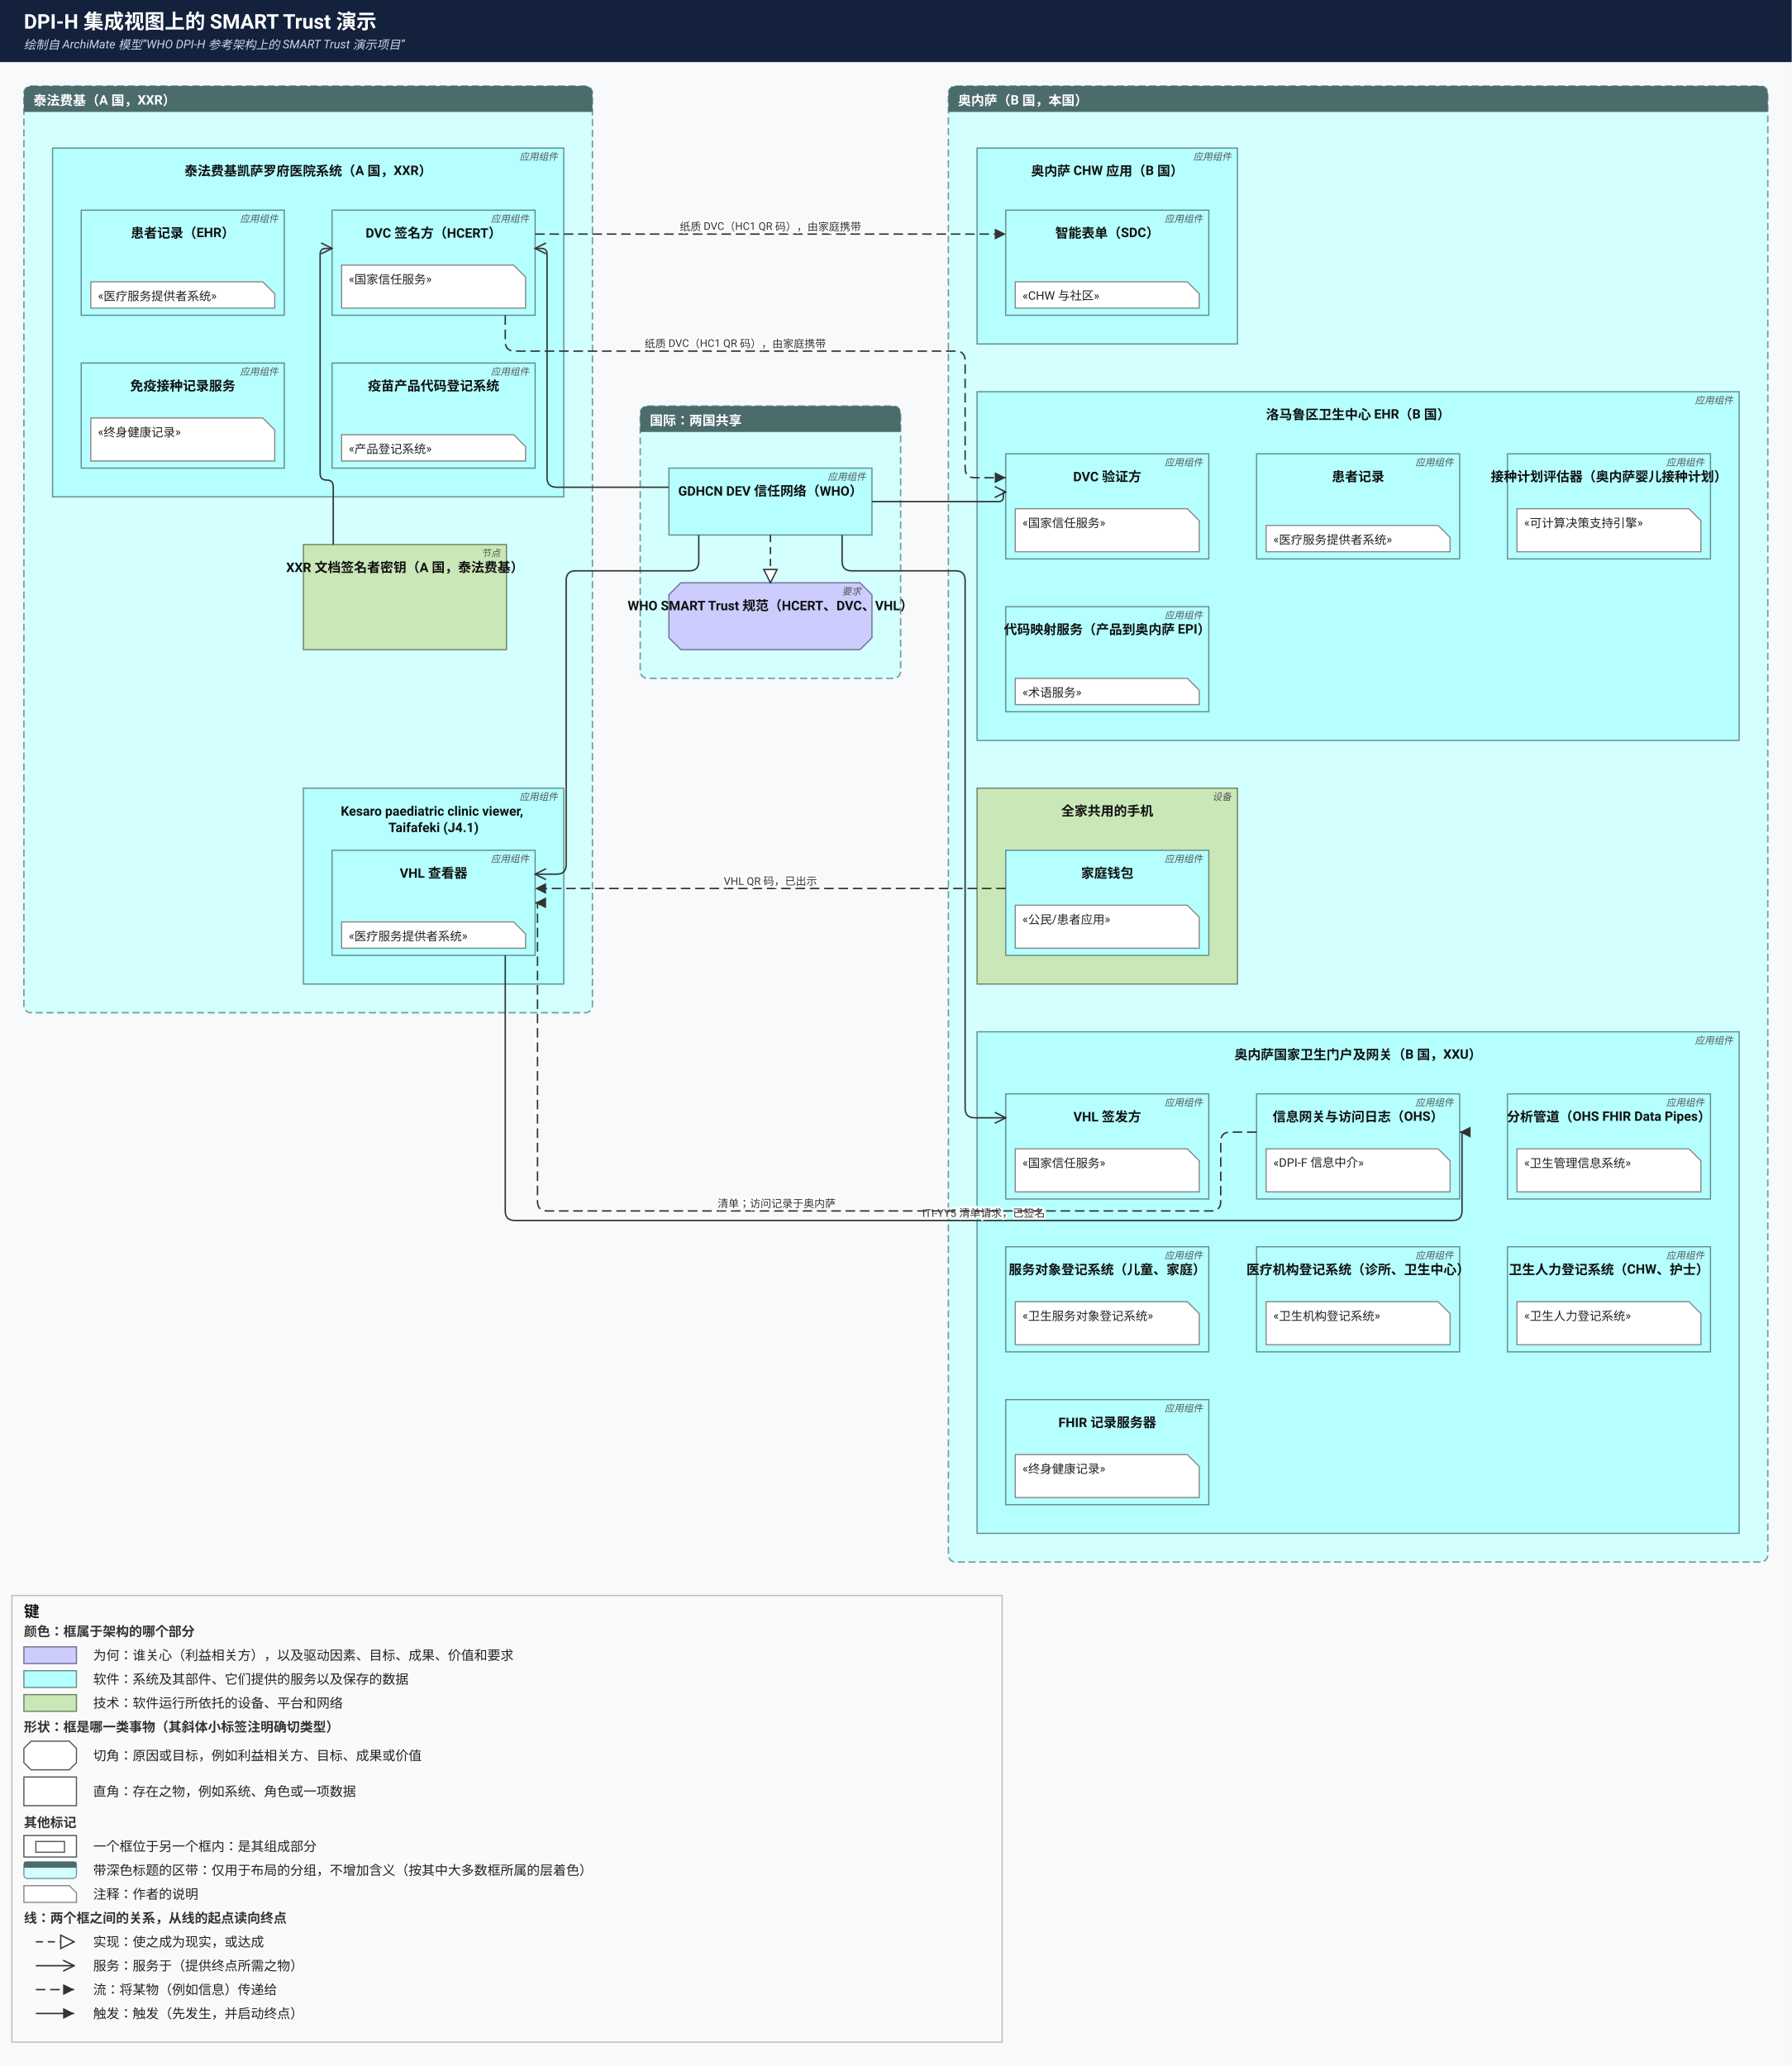
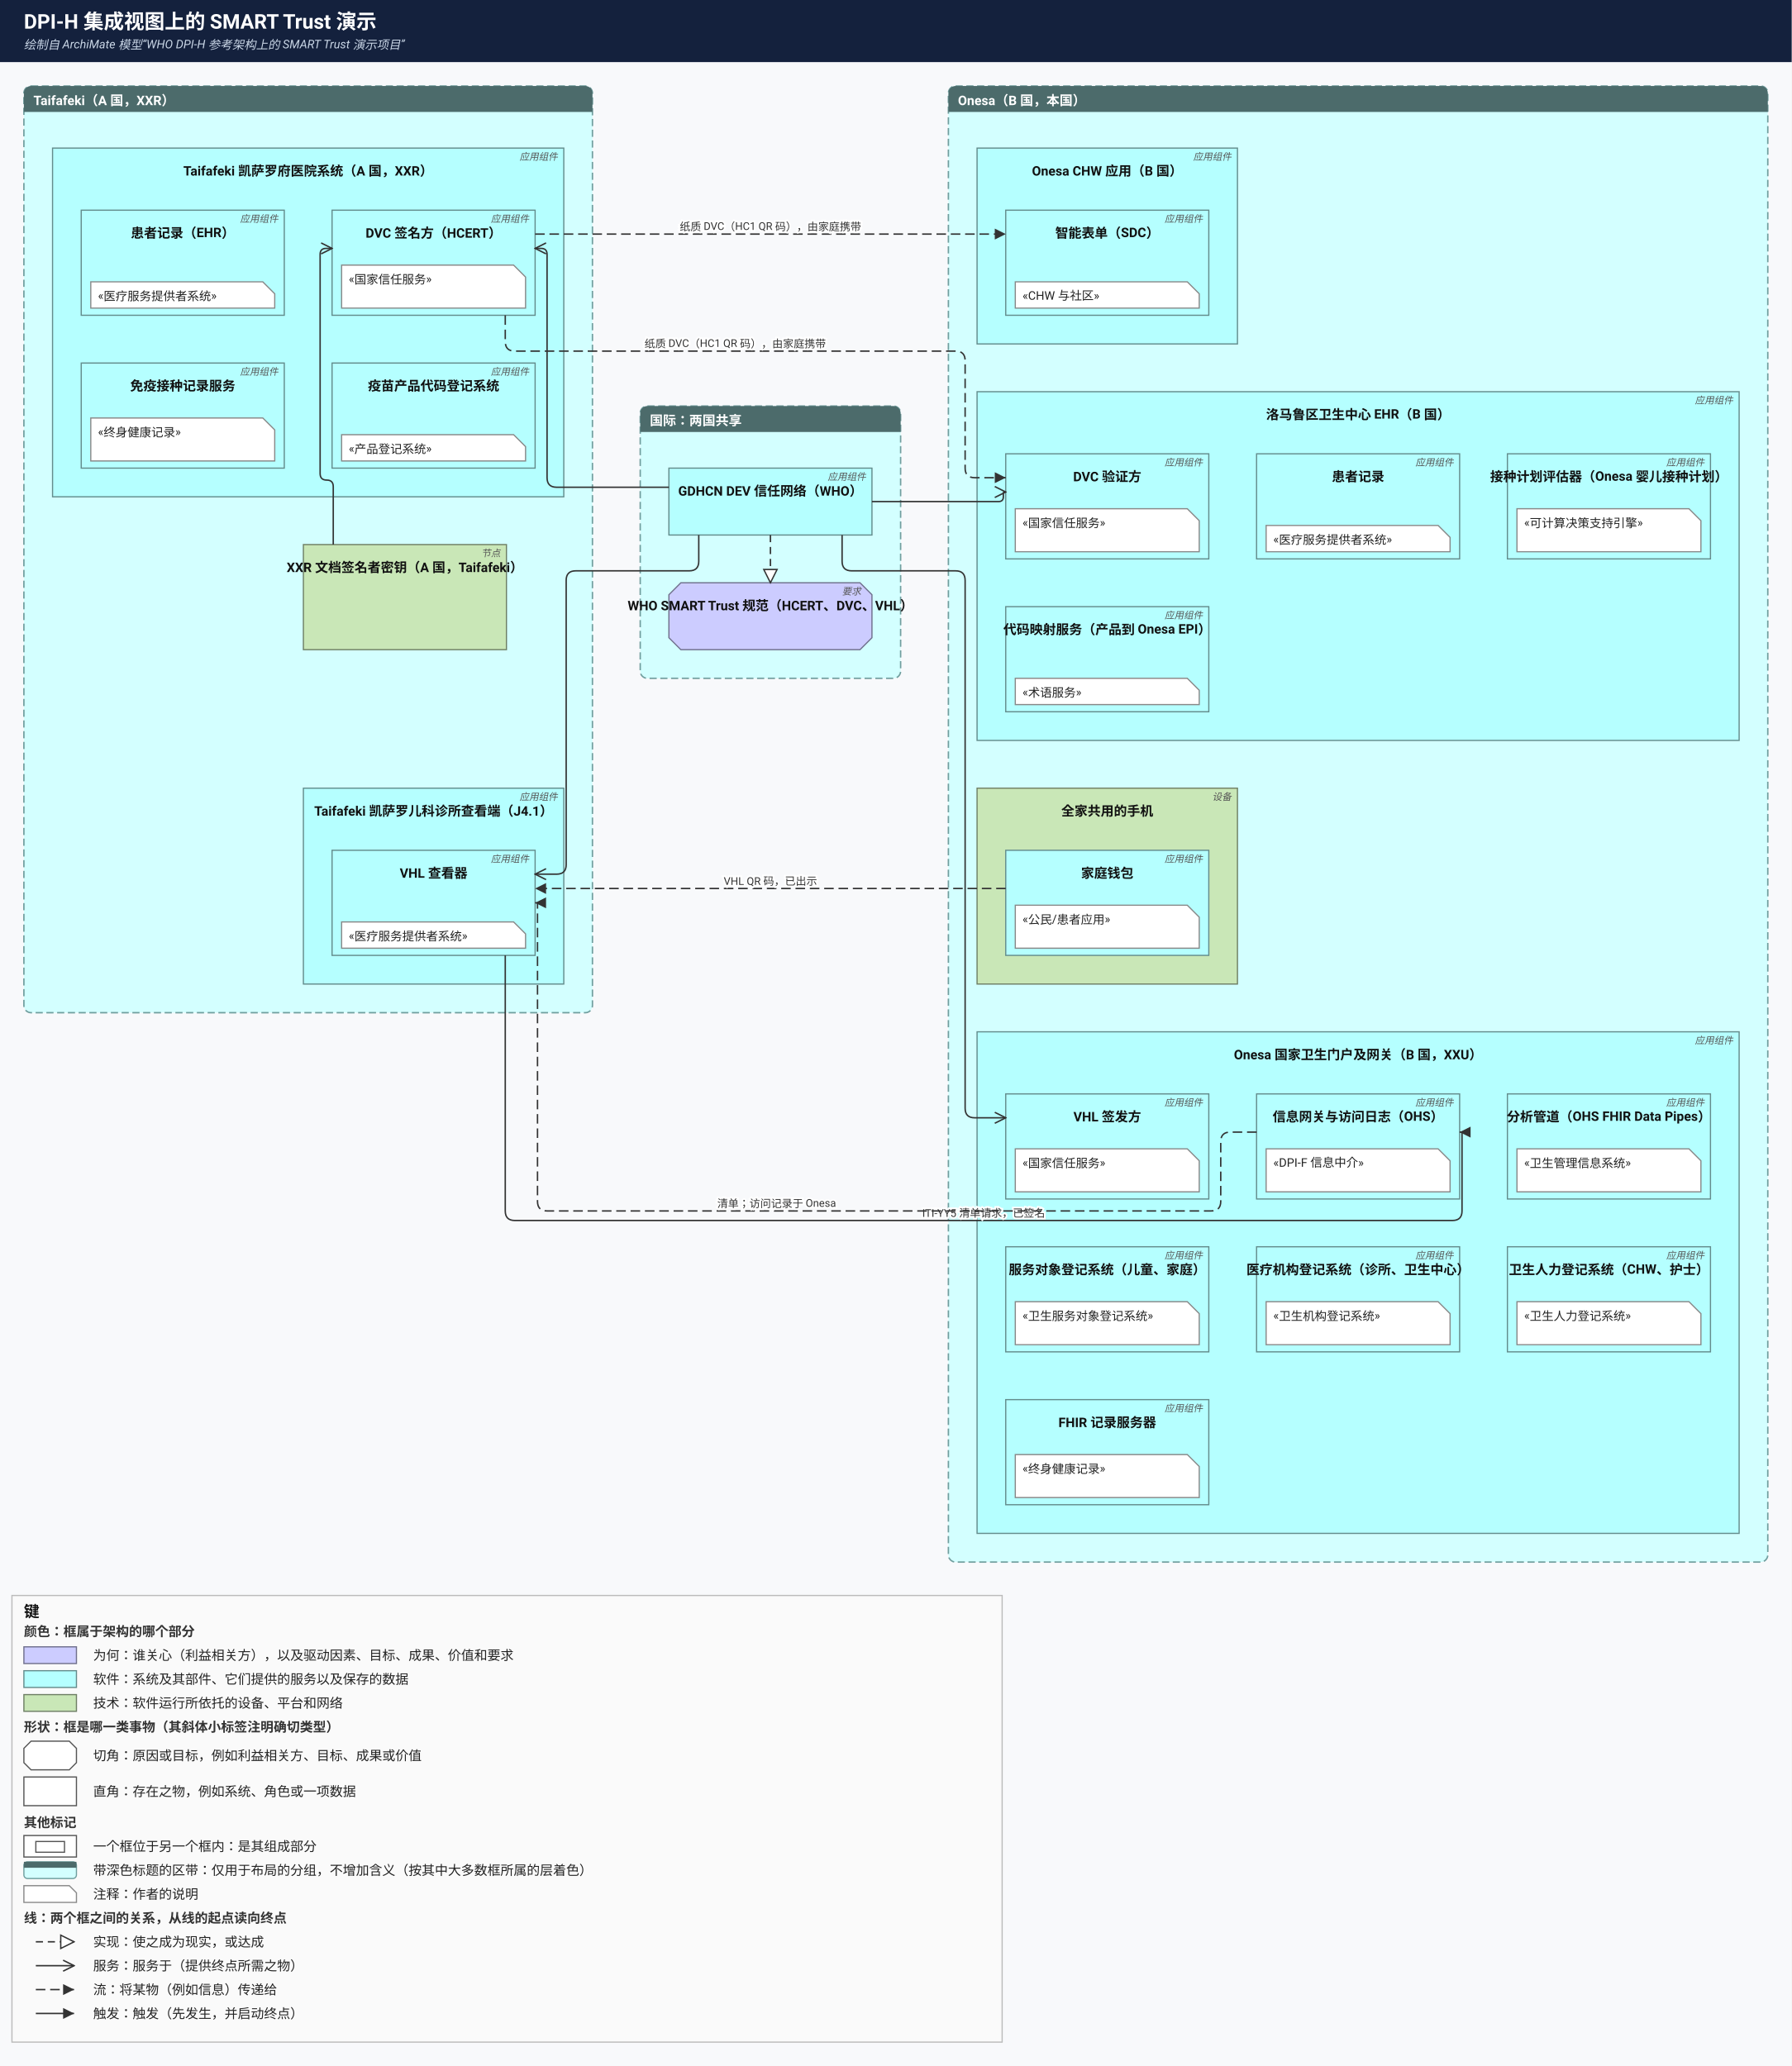
<svg xmlns="http://www.w3.org/2000/svg" viewBox="4 -48 1500 1730" width="1500" height="1730" role="img" aria-labelledby="av-title">
  <style>
.av-name{font:600 11px system-ui, -apple-system, "Segoe UI", Roboto, "Helvetica Neue", Arial, "Noto Sans", sans-serif;fill:#111}
.av-type{font:italic 8px system-ui, -apple-system, "Segoe UI", Roboto, "Helvetica Neue", Arial, "Noto Sans", sans-serif;fill:#555}
.av-group{font:600 11px system-ui, -apple-system, "Segoe UI", Roboto, "Helvetica Neue", Arial, "Noto Sans", sans-serif;fill:#333}
.av-note{font:10px system-ui, -apple-system, "Segoe UI", Roboto, "Helvetica Neue", Arial, "Noto Sans", sans-serif;fill:#222}
.av-key{font:11px system-ui, -apple-system, "Segoe UI", Roboto, "Helvetica Neue", Arial, "Noto Sans", sans-serif;fill:#222}
.av-keyh{font:600 11px system-ui, -apple-system, "Segoe UI", Roboto, "Helvetica Neue", Arial, "Noto Sans", sans-serif;fill:#333}
.av-keyt{font:700 13px system-ui, -apple-system, "Segoe UI", Roboto, "Helvetica Neue", Arial, "Noto Sans", sans-serif;fill:#111}
.av-rel{font:9px system-ui, -apple-system, "Segoe UI", Roboto, "Helvetica Neue", Arial, "Noto Sans", sans-serif;fill:#333;paint-order:stroke;stroke:#fff;stroke-width:3px}
a:hover rect,a:hover polygon,a:focus rect,a:focus polygon{stroke:#06c;stroke-width:2.5}
</style>
  <defs>
    <marker id="arrow-open" viewBox="0 0 12 12" refX="11" refY="6" markerWidth="11" markerHeight="11" orient="auto-start-reverse" markerUnits="userSpaceOnUse">
      <path d="M1 1 L11 6 L1 11" fill="none" stroke="#333" stroke-width="1.3" />
    </marker>
    <marker id="arrow-filled" viewBox="0 0 12 12" refX="11" refY="6" markerWidth="11" markerHeight="11" orient="auto-start-reverse" markerUnits="userSpaceOnUse">
      <path d="M1 1 L11 6 L1 11 Z" fill="#333" />
    </marker>
    <marker id="arrow-small" viewBox="0 0 10 10" refX="9" refY="5" markerWidth="8" markerHeight="8" orient="auto-start-reverse" markerUnits="userSpaceOnUse">
      <path d="M1 1 L9 5 L1 9" fill="none" stroke="#333" stroke-width="1.2" />
    </marker>
    <marker id="triangle-hollow" viewBox="0 0 14 14" refX="13" refY="7" markerWidth="13" markerHeight="13" orient="auto-start-reverse" markerUnits="userSpaceOnUse">
      <path d="M1 1 L13 7 L1 13 Z" fill="#fff" stroke="#333" stroke-width="1.2" />
    </marker>
    <marker id="diamond-filled" viewBox="0 0 16 10" refX="1" refY="5" markerWidth="16" markerHeight="10" orient="auto-start-reverse" markerUnits="userSpaceOnUse">
      <path d="M1 5 L8 1 L15 5 L8 9 Z" fill="#333" />
    </marker>
    <marker id="diamond-hollow" viewBox="0 0 16 10" refX="1" refY="5" markerWidth="16" markerHeight="10" orient="auto-start-reverse" markerUnits="userSpaceOnUse">
      <path d="M1 5 L8 1 L15 5 L8 9 Z" fill="#fff" stroke="#333" stroke-width="1.2" />
    </marker>
    <marker id="dot" viewBox="0 0 8 8" refX="4" refY="4" markerWidth="7" markerHeight="7" orient="auto" markerUnits="userSpaceOnUse">
      <circle cx="4" cy="4" r="3.2" fill="#333" />
    </marker>
    <pattern id="missing" width="8" height="8" patternUnits="userSpaceOnUse" patternTransform="rotate(45)">
      <rect width="8" height="8" fill="#fff" />
      <line x1="0" y1="0" x2="0" y2="8" stroke="#d33" stroke-width="2" />
    </pattern>
  </defs>
  <rect x="4" y="-48" width="1500" height="1730" fill="#f8f9fb" />
  <rect x="4" y="-48" width="1500" height="52" fill="#14213d" />
  <text x="24" y="-24" style="font:700 17px system-ui, -apple-system, &quot;Segoe UI&quot;, Roboto, &quot;Helvetica Neue&quot;, Arial, &quot;Noto Sans&quot;, sans-serif;fill:#fff">DPI-H 集成视图上的 SMART Trust 演示</text>
  <text x="24" y="-7" style="font:italic 10px system-ui, -apple-system, &quot;Segoe UI&quot;, Roboto, &quot;Helvetica Neue&quot;, Arial, &quot;Noto Sans&quot;, sans-serif;fill:#c9d6e6">绘制自 ArchiMate 模型“WHO DPI-H 参考架构上的 SMART Trust 演示项目”</text>
  <a href="../../../zh/smart-trust-demo/archimate/0.1.0/element/taifafeki-country-a-xxr/" target="_top">
    <rect x="24" y="24" width="476" height="776" rx="6" fill="#d3ffff" stroke="#709e9e" stroke-width="1.2" stroke-dasharray="6 3" />
    <path d="M24 30 a6 6 0 0 1 6 -6 h464 a6 6 0 0 1 6 6 v15.75 h-476 z" fill="#4c6b6b" />
-     <text class="av-group" x="32" y="40" style="fill:#fff">泰法费基（A 国，XXR）</text>
+     <text class="av-group" x="32" y="40" style="fill:#fff">Taifafeki（A 国，XXR）</text>
  </a>
  <a href="../../../zh/smart-trust-demo/archimate/0.1.0/element/kesaro-provincial-hospital-system-taifafeki-country-a-xxr/" target="_top">
    <rect x="48" y="76" width="428" height="292" fill="#b5ffff" stroke="#648c8c" stroke-width="1" />
    <text class="av-type" x="471" y="86" text-anchor="end">应用组件</text>
    <text class="av-name" x="262" y="99" text-anchor="middle">
-       <tspan x="262" dy="0">泰法费基凯萨罗府医院系统（A 国，XXR）</tspan>
+       <tspan x="262" dy="0">Taifafeki 凯萨罗府医院系统（A 国，XXR）</tspan>
    </text>
  </a>
  <a href="../../../zh/smart-trust-demo/archimate/0.1.0/element/patient-record-ehr/" target="_top">
    <rect x="72" y="128" width="170" height="88" fill="#b5ffff" stroke="#648c8c" stroke-width="1" />
    <text class="av-type" x="237" y="138" text-anchor="end">应用组件</text>
    <text class="av-name" x="157" y="151" text-anchor="middle">
      <tspan x="157" dy="0">患者记录（EHR）</tspan>
    </text>
  </a>
  <g class="av-n">
    <polygon points="80,188 224,188 234,198 234,210 80,210" fill="#ffffff" stroke="#888" />
    <text class="av-note" x="86" y="203">
      <tspan x="86" dy="0">«医疗服务提供者系统»</tspan>
    </text>
  </g>
  <a href="../../../zh/smart-trust-demo/archimate/0.1.0/element/dvc-signer-hcert/" target="_top">
    <rect x="282" y="128" width="170" height="88" fill="#b5ffff" stroke="#648c8c" stroke-width="1" />
    <text class="av-type" x="447" y="138" text-anchor="end">应用组件</text>
    <text class="av-name" x="367" y="151" text-anchor="middle">
      <tspan x="367" dy="0">DVC 签名方（HCERT）</tspan>
    </text>
  </a>
  <g class="av-n">
    <polygon points="290,174 434,174 444,184 444,210 290,210" fill="#ffffff" stroke="#888" />
    <text class="av-note" x="296" y="189">
      <tspan x="296" dy="0">«国家信任服务»</tspan>
    </text>
  </g>
  <a href="../../../zh/smart-trust-demo/archimate/0.1.0/element/immunization-record-service/" target="_top">
    <rect x="72" y="256" width="170" height="88" fill="#b5ffff" stroke="#648c8c" stroke-width="1" />
    <text class="av-type" x="237" y="266" text-anchor="end">应用组件</text>
    <text class="av-name" x="157" y="279" text-anchor="middle">
      <tspan x="157" dy="0">免疫接种记录服务</tspan>
    </text>
  </a>
  <g class="av-n">
    <polygon points="80,302 224,302 234,312 234,338 80,338" fill="#ffffff" stroke="#888" />
    <text class="av-note" x="86" y="317">
      <tspan x="86" dy="0">«终身健康记录»</tspan>
    </text>
  </g>
  <a href="../../../zh/smart-trust-demo/archimate/0.1.0/element/vaccine-product-code-registry/" target="_top">
    <rect x="282" y="256" width="170" height="88" fill="#b5ffff" stroke="#648c8c" stroke-width="1" />
    <text class="av-type" x="447" y="266" text-anchor="end">应用组件</text>
    <text class="av-name" x="367" y="279" text-anchor="middle">
      <tspan x="367" dy="0">疫苗产品代码登记系统</tspan>
    </text>
  </a>
  <g class="av-n">
    <polygon points="290,316 434,316 444,326 444,338 290,338" fill="#ffffff" stroke="#888" />
    <text class="av-note" x="296" y="331">
      <tspan x="296" dy="0">«产品登记系统»</tspan>
    </text>
  </g>
  <a href="../../../zh/smart-trust-demo/archimate/0.1.0/element/xxr-document-signer-key-country-a-taifafeki/" target="_top">
    <rect x="258" y="408" width="170" height="88" fill="#c9e7b7" stroke="#6f7f65" stroke-width="1" />
    <text class="av-type" x="423" y="418" text-anchor="end">节点</text>
    <text class="av-name" x="343" y="431" text-anchor="middle">
-       <tspan x="343" dy="0">XXR 文档签名者密钥（A 国，泰法费基）</tspan>
+       <tspan x="343" dy="0">XXR 文档签名者密钥（A 国，Taifafeki）</tspan>
    </text>
  </a>
  <a href="../../../zh/smart-trust-demo/archimate/0.1.0/element/kesaro-paediatric-clinic-viewer-taifafeki-j4-1/" target="_top">
    <rect x="258" y="612" width="218" height="164" fill="#b5ffff" stroke="#648c8c" stroke-width="1" />
    <text class="av-type" x="471" y="622" text-anchor="end">应用组件</text>
    <text class="av-name" x="367" y="635" text-anchor="middle">
-       <tspan x="367" dy="0">Kesaro paediatric clinic viewer,</tspan>
-       <tspan x="367" dy="13.75">Taifafeki (J4.1)</tspan>
+       <tspan x="367" dy="0">Taifafeki 凯萨罗儿科诊所查看端（J4.1）</tspan>
    </text>
  </a>
  <a href="../../../zh/smart-trust-demo/archimate/0.1.0/element/vhl-viewer/" target="_top">
    <rect x="282" y="664" width="170" height="88" fill="#b5ffff" stroke="#648c8c" stroke-width="1" />
    <text class="av-type" x="447" y="674" text-anchor="end">应用组件</text>
    <text class="av-name" x="367" y="687" text-anchor="middle">
      <tspan x="367" dy="0">VHL 查看器</tspan>
    </text>
  </a>
  <g class="av-n">
    <polygon points="290,724 434,724 444,734 444,746 290,746" fill="#ffffff" stroke="#888" />
    <text class="av-note" x="296" y="739">
      <tspan x="296" dy="0">«医疗服务提供者系统»</tspan>
    </text>
  </g>
  <a href="../../../zh/smart-trust-demo/archimate/0.1.0/element/international-shared-by-both/" target="_top">
    <rect x="540" y="292" width="218" height="228" rx="6" fill="#d3ffff" stroke="#709e9e" stroke-width="1.2" stroke-dasharray="6 3" />
    <path d="M540 298 a6 6 0 0 1 6 -6 h206 a6 6 0 0 1 6 6 v15.75 h-218 z" fill="#4c6b6b" />
    <text class="av-group" x="548" y="308" style="fill:#fff">国际：两国共享</text>
  </a>
  <a href="../../../zh/smart-trust-demo/archimate/0.1.0/element/gdhcn-dev-trust-network-who/" target="_top">
    <rect x="564" y="344" width="170" height="56" fill="#b5ffff" stroke="#648c8c" stroke-width="1" />
    <text class="av-type" x="729" y="354" text-anchor="end">应用组件</text>
    <text class="av-name" x="649" y="367" text-anchor="middle">
      <tspan x="649" dy="0">GDHCN DEV 信任网络（WHO）</tspan>
    </text>
  </a>
  <a href="../../../zh/smart-trust-demo/archimate/0.1.0/element/who-smart-trust-specifications-hcert-dvc-vhl/" target="_top">
    <polygon points="574,440 724,440 734,450 734,486 724,496 574,496 564,486 564,450" fill="#ccccff" stroke="#70708c" stroke-width="1" />
    <text class="av-type" x="725" y="450" text-anchor="end">要求</text>
    <text class="av-name" x="649" y="463" text-anchor="middle">
      <tspan x="649" dy="0">WHO SMART Trust 规范（HCERT、DVC、VHL）</tspan>
    </text>
  </a>
  <a href="../../../zh/smart-trust-demo/archimate/0.1.0/element/onesa-country-b-home/" target="_top">
    <rect x="798" y="24" width="686" height="1236" rx="6" fill="#d3ffff" stroke="#709e9e" stroke-width="1.2" stroke-dasharray="6 3" />
    <path d="M798 30 a6 6 0 0 1 6 -6 h674 a6 6 0 0 1 6 6 v15.75 h-686 z" fill="#4c6b6b" />
-     <text class="av-group" x="806" y="40" style="fill:#fff">奥内萨（B 国，本国）</text>
+     <text class="av-group" x="806" y="40" style="fill:#fff">Onesa（B 国，本国）</text>
  </a>
  <a href="../../../zh/smart-trust-demo/archimate/0.1.0/element/chw-app-onesa-country-b/" target="_top">
    <rect x="822" y="76" width="218" height="164" fill="#b5ffff" stroke="#648c8c" stroke-width="1" />
    <text class="av-type" x="1035" y="86" text-anchor="end">应用组件</text>
    <text class="av-name" x="931" y="99" text-anchor="middle">
-       <tspan x="931" dy="0">奥内萨 CHW 应用（B 国）</tspan>
+       <tspan x="931" dy="0">Onesa CHW 应用（B 国）</tspan>
    </text>
  </a>
  <a href="../../../zh/smart-trust-demo/archimate/0.1.0/element/smart-forms-sdc/" target="_top">
    <rect x="846" y="128" width="170" height="88" fill="#b5ffff" stroke="#648c8c" stroke-width="1" />
    <text class="av-type" x="1011" y="138" text-anchor="end">应用组件</text>
    <text class="av-name" x="931" y="151" text-anchor="middle">
      <tspan x="931" dy="0">智能表单（SDC）</tspan>
    </text>
  </a>
  <g class="av-n">
    <polygon points="854,188 998,188 1008,198 1008,210 854,210" fill="#ffffff" stroke="#888" />
    <text class="av-note" x="860" y="203">
      <tspan x="860" dy="0">«CHW 与社区»</tspan>
    </text>
  </g>
  <a href="../../../zh/smart-trust-demo/archimate/0.1.0/element/lomaru-district-health-center-ehr-country-b/" target="_top">
    <rect x="822" y="280" width="638" height="292" fill="#b5ffff" stroke="#648c8c" stroke-width="1" />
    <text class="av-type" x="1455" y="290" text-anchor="end">应用组件</text>
    <text class="av-name" x="1141" y="303" text-anchor="middle">
      <tspan x="1141" dy="0">洛马鲁区卫生中心 EHR（B 国）</tspan>
    </text>
  </a>
  <a href="../../../zh/smart-trust-demo/archimate/0.1.0/element/dvc-verifier/" target="_top">
    <rect x="846" y="332" width="170" height="88" fill="#b5ffff" stroke="#648c8c" stroke-width="1" />
    <text class="av-type" x="1011" y="342" text-anchor="end">应用组件</text>
    <text class="av-name" x="931" y="355" text-anchor="middle">
      <tspan x="931" dy="0">DVC 验证方</tspan>
    </text>
  </a>
  <g class="av-n">
    <polygon points="854,378 998,378 1008,388 1008,414 854,414" fill="#ffffff" stroke="#888" />
    <text class="av-note" x="860" y="393">
      <tspan x="860" dy="0">«国家信任服务»</tspan>
    </text>
  </g>
  <a href="../../../zh/smart-trust-demo/archimate/0.1.0/element/patient-record/" target="_top">
    <rect x="1056" y="332" width="170" height="88" fill="#b5ffff" stroke="#648c8c" stroke-width="1" />
    <text class="av-type" x="1221" y="342" text-anchor="end">应用组件</text>
    <text class="av-name" x="1141" y="355" text-anchor="middle">
      <tspan x="1141" dy="0">患者记录</tspan>
    </text>
  </a>
  <g class="av-n">
    <polygon points="1064,392 1208,392 1218,402 1218,414 1064,414" fill="#ffffff" stroke="#888" />
    <text class="av-note" x="1070" y="407">
      <tspan x="1070" dy="0">«医疗服务提供者系统»</tspan>
    </text>
  </g>
-   <a href="../../../zh/smart-trust-demo/archimate/0.1.0/element/schedule-evaluator-onesan-infant-schedule/" target="_top">
+   <a href="../../../zh/smart-trust-demo/archimate/0.1.0/element/schedule-evaluator-onesa-infant-schedule/" target="_top">
    <rect x="1266" y="332" width="170" height="88" fill="#b5ffff" stroke="#648c8c" stroke-width="1" />
    <text class="av-type" x="1431" y="342" text-anchor="end">应用组件</text>
    <text class="av-name" x="1351" y="355" text-anchor="middle">
-       <tspan x="1351" dy="0">接种计划评估器（奥内萨婴儿接种计划）</tspan>
+       <tspan x="1351" dy="0">接种计划评估器（Onesa 婴儿接种计划）</tspan>
    </text>
  </a>
  <g class="av-n">
    <polygon points="1274,378 1418,378 1428,388 1428,414 1274,414" fill="#ffffff" stroke="#888" />
    <text class="av-note" x="1280" y="393">
      <tspan x="1280" dy="0">«可计算决策支持引擎»</tspan>
    </text>
  </g>
-   <a href="../../../zh/smart-trust-demo/archimate/0.1.0/element/code-mapping-service-product-to-onesan-epi/" target="_top">
+   <a href="../../../zh/smart-trust-demo/archimate/0.1.0/element/code-mapping-service-product-to-onesa-epi/" target="_top">
    <rect x="846" y="460" width="170" height="88" fill="#b5ffff" stroke="#648c8c" stroke-width="1" />
    <text class="av-type" x="1011" y="470" text-anchor="end">应用组件</text>
    <text class="av-name" x="931" y="483" text-anchor="middle">
-       <tspan x="931" dy="0">代码映射服务（产品到奥内萨 EPI）</tspan>
+       <tspan x="931" dy="0">代码映射服务（产品到 Onesa EPI）</tspan>
    </text>
  </a>
  <g class="av-n">
    <polygon points="854,520 998,520 1008,530 1008,542 854,542" fill="#ffffff" stroke="#888" />
    <text class="av-note" x="860" y="535">
      <tspan x="860" dy="0">«术语服务»</tspan>
    </text>
  </g>
  <a href="../../../zh/smart-trust-demo/archimate/0.1.0/element/the-family-s-shared-phone/" target="_top">
    <rect x="822" y="612" width="218" height="164" fill="#c9e7b7" stroke="#6f7f65" stroke-width="1" />
    <text class="av-type" x="1035" y="622" text-anchor="end">设备</text>
    <text class="av-name" x="931" y="635" text-anchor="middle">
      <tspan x="931" dy="0">全家共用的手机</tspan>
    </text>
  </a>
  <a href="../../../zh/smart-trust-demo/archimate/0.1.0/element/family-wallet/" target="_top">
    <rect x="846" y="664" width="170" height="88" fill="#b5ffff" stroke="#648c8c" stroke-width="1" />
    <text class="av-type" x="1011" y="674" text-anchor="end">应用组件</text>
    <text class="av-name" x="931" y="687" text-anchor="middle">
      <tspan x="931" dy="0">家庭钱包</tspan>
    </text>
  </a>
  <g class="av-n">
    <polygon points="854,710 998,710 1008,720 1008,746 854,746" fill="#ffffff" stroke="#888" />
    <text class="av-note" x="860" y="725">
      <tspan x="860" dy="0">«公民/患者应用»</tspan>
    </text>
  </g>
  <a href="../../../zh/smart-trust-demo/archimate/0.1.0/element/onesa-national-health-portal-and-gateway-country-b-xxu/" target="_top">
    <rect x="822" y="816" width="638" height="420" fill="#b5ffff" stroke="#648c8c" stroke-width="1" />
    <text class="av-type" x="1455" y="826" text-anchor="end">应用组件</text>
    <text class="av-name" x="1141" y="839" text-anchor="middle">
-       <tspan x="1141" dy="0">奥内萨国家卫生门户及网关（B 国，XXU）</tspan>
+       <tspan x="1141" dy="0">Onesa 国家卫生门户及网关（B 国，XXU）</tspan>
    </text>
  </a>
  <a href="../../../zh/smart-trust-demo/archimate/0.1.0/element/vhl-issuer/" target="_top">
    <rect x="846" y="868" width="170" height="88" fill="#b5ffff" stroke="#648c8c" stroke-width="1" />
    <text class="av-type" x="1011" y="878" text-anchor="end">应用组件</text>
    <text class="av-name" x="931" y="891" text-anchor="middle">
      <tspan x="931" dy="0">VHL 签发方</tspan>
    </text>
  </a>
  <g class="av-n">
    <polygon points="854,914 998,914 1008,924 1008,950 854,950" fill="#ffffff" stroke="#888" />
    <text class="av-note" x="860" y="929">
      <tspan x="860" dy="0">«国家信任服务»</tspan>
    </text>
  </g>
  <a href="../../../zh/smart-trust-demo/archimate/0.1.0/element/information-gateway-and-access-log-ohs/" target="_top">
    <rect x="1056" y="868" width="170" height="88" fill="#b5ffff" stroke="#648c8c" stroke-width="1" />
    <text class="av-type" x="1221" y="878" text-anchor="end">应用组件</text>
    <text class="av-name" x="1141" y="891" text-anchor="middle">
      <tspan x="1141" dy="0">信息网关与访问日志（OHS）</tspan>
    </text>
  </a>
  <g class="av-n">
    <polygon points="1064,914 1208,914 1218,924 1218,950 1064,950" fill="#ffffff" stroke="#888" />
    <text class="av-note" x="1070" y="929">
      <tspan x="1070" dy="0">«DPI-F 信息中介»</tspan>
    </text>
  </g>
  <a href="../../../zh/smart-trust-demo/archimate/0.1.0/element/analytics-pipeline-ohs-fhir-data-pipes/" target="_top">
    <rect x="1266" y="868" width="170" height="88" fill="#b5ffff" stroke="#648c8c" stroke-width="1" />
    <text class="av-type" x="1431" y="878" text-anchor="end">应用组件</text>
    <text class="av-name" x="1351" y="891" text-anchor="middle">
      <tspan x="1351" dy="0">分析管道（OHS FHIR Data Pipes）</tspan>
    </text>
  </a>
  <g class="av-n">
    <polygon points="1274,914 1418,914 1428,924 1428,950 1274,950" fill="#ffffff" stroke="#888" />
    <text class="av-note" x="1280" y="929">
      <tspan x="1280" dy="0">«卫生管理信息系统»</tspan>
    </text>
  </g>
  <a href="../../../zh/smart-trust-demo/archimate/0.1.0/element/client-registry-children-households/" target="_top">
    <rect x="846" y="996" width="170" height="88" fill="#b5ffff" stroke="#648c8c" stroke-width="1" />
    <text class="av-type" x="1011" y="1006" text-anchor="end">应用组件</text>
    <text class="av-name" x="931" y="1019" text-anchor="middle">
      <tspan x="931" dy="0">服务对象登记系统（儿童、家庭）</tspan>
    </text>
  </a>
  <g class="av-n">
    <polygon points="854,1042 998,1042 1008,1052 1008,1078 854,1078" fill="#ffffff" stroke="#888" />
    <text class="av-note" x="860" y="1057">
      <tspan x="860" dy="0">«卫生服务对象登记系统»</tspan>
    </text>
  </g>
  <a href="../../../zh/smart-trust-demo/archimate/0.1.0/element/facility-registry-clinics-health-centres/" target="_top">
    <rect x="1056" y="996" width="170" height="88" fill="#b5ffff" stroke="#648c8c" stroke-width="1" />
    <text class="av-type" x="1221" y="1006" text-anchor="end">应用组件</text>
    <text class="av-name" x="1141" y="1019" text-anchor="middle">
      <tspan x="1141" dy="0">医疗机构登记系统（诊所、卫生中心）</tspan>
    </text>
  </a>
  <g class="av-n">
    <polygon points="1064,1042 1208,1042 1218,1052 1218,1078 1064,1078" fill="#ffffff" stroke="#888" />
    <text class="av-note" x="1070" y="1057">
      <tspan x="1070" dy="0">«卫生机构登记系统»</tspan>
    </text>
  </g>
  <a href="../../../zh/smart-trust-demo/archimate/0.1.0/element/health-workforce-registry-chws-nurses/" target="_top">
    <rect x="1266" y="996" width="170" height="88" fill="#b5ffff" stroke="#648c8c" stroke-width="1" />
    <text class="av-type" x="1431" y="1006" text-anchor="end">应用组件</text>
    <text class="av-name" x="1351" y="1019" text-anchor="middle">
      <tspan x="1351" dy="0">卫生人力登记系统（CHW、护士）</tspan>
    </text>
  </a>
  <g class="av-n">
    <polygon points="1274,1042 1418,1042 1428,1052 1428,1078 1274,1078" fill="#ffffff" stroke="#888" />
    <text class="av-note" x="1280" y="1057">
      <tspan x="1280" dy="0">«卫生人力登记系统»</tspan>
    </text>
  </g>
  <a href="../../../zh/smart-trust-demo/archimate/0.1.0/element/fhir-record-server/" target="_top">
    <rect x="846" y="1124" width="170" height="88" fill="#b5ffff" stroke="#648c8c" stroke-width="1" />
    <text class="av-type" x="1011" y="1134" text-anchor="end">应用组件</text>
    <text class="av-name" x="931" y="1147" text-anchor="middle">
      <tspan x="931" dy="0">FHIR 记录服务器</tspan>
    </text>
  </a>
  <g class="av-n">
    <polygon points="854,1170 998,1170 1008,1180 1008,1206 854,1206" fill="#ffffff" stroke="#888" />
    <text class="av-note" x="860" y="1185">
      <tspan x="860" dy="0">«终身健康记录»</tspan>
    </text>
  </g>
  <a href="../../../zh/smart-trust-demo/archimate/0.1.0/relationship/id-08909a1d794551be8b82d3982bc77dbb/" target="_top">
    <path d="M452 148 L641 148 Q649 148 657 148 L846 148" fill="none" stroke="#333" stroke-width="1.2" stroke-dasharray="8 4" marker-end="url(#arrow-filled)" />
    <path d="M452 148 L641 148 Q649 148 657 148 L846 148" fill="none" stroke="transparent" stroke-width="8" />
    <text class="av-rel" x="649" y="145" text-anchor="middle">纸质 DVC（HC1 QR 码），由家庭携带</text>
  </a>
  <a href="../../../zh/smart-trust-demo/archimate/0.1.0/relationship/id-d714178bc5a85f618b0bf064cb27ec13/" target="_top">
    <path d="M427 216 L427 238 Q427 246 435 246 L612 246 Q620 246 628 246 L804 246 Q812 246 812 254 L812 344 Q812 352 820 352 L846 352" fill="none" stroke="#333" stroke-width="1.2" stroke-dasharray="8 4" marker-end="url(#arrow-filled)" />
    <path d="M427 216 L427 238 Q427 246 435 246 L612 246 Q620 246 628 246 L804 246 Q812 246 812 254 L812 344 Q812 352 820 352 L846 352" fill="none" stroke="transparent" stroke-width="8" />
    <text class="av-rel" x="619.5" y="243" text-anchor="middle">纸质 DVC（HC1 QR 码），由家庭携带</text>
  </a>
  <a href="../../../zh/smart-trust-demo/archimate/0.1.0/relationship/id-86049b720d3859d0a068be07ab036556/" target="_top">
    <path d="M283 408 L283 359.5 Q283 354 277.5 354 L277.5 354 Q272 354 272 348.5 L272 165 Q272 160 277 160 L282 160" fill="none" stroke="#333" stroke-width="1.2" marker-end="url(#arrow-open)" />
    <path d="M283 408 L283 359.5 Q283 354 277.5 354 L277.5 354 Q272 354 272 348.5 L272 165 Q272 160 277 160 L282 160" fill="none" stroke="transparent" stroke-width="8" />
  </a>
  <a href="../../../zh/smart-trust-demo/archimate/0.1.0/relationship/id-08726d2ea2745328af5e00b0a3016df9/" target="_top">
    <path d="M427 752 L427 855 Q427 863 427 871 L427 966 Q427 974 435 974 L1220 974 Q1228 974 1228 966 L1228 901 Q1228 900 1227 900 L1226 900" fill="none" stroke="#333" stroke-width="1.2" marker-end="url(#arrow-filled)" />
    <path d="M427 752 L427 855 Q427 863 427 871 L427 966 Q427 974 435 974 L1220 974 Q1228 974 1228 966 L1228 901 Q1228 900 1227 900 L1226 900" fill="none" stroke="transparent" stroke-width="8" />
    <text class="av-rel" x="827.5" y="971" text-anchor="middle">ITI-YY5 清单请求，已签名</text>
  </a>
  <a href="../../../zh/smart-trust-demo/archimate/0.1.0/relationship/id-c29ac4e94ad8510387ab27f3860732bb/" target="_top">
    <path d="M564 360 L470 360 Q462 360 462 352 L462 165 Q462 160 457 160 L452 160" fill="none" stroke="#333" stroke-width="1.2" marker-end="url(#arrow-open)" />
    <path d="M564 360 L470 360 Q462 360 462 352 L462 165 Q462 160 457 160 L452 160" fill="none" stroke="transparent" stroke-width="8" />
  </a>
  <a href="../../../zh/smart-trust-demo/archimate/0.1.0/relationship/id-3fcd420fef4b53f9abf4564080c02242/" target="_top">
    <path d="M589 400 L589 422 Q589 430 581 430 L486 430 Q478 430 478 438 L478 676 Q478 684 470 684 L452 684" fill="none" stroke="#333" stroke-width="1.2" marker-end="url(#arrow-open)" />
    <path d="M589 400 L589 422 Q589 430 581 430 L486 430 Q478 430 478 438 L478 676 Q478 684 470 684 L452 684" fill="none" stroke="transparent" stroke-width="8" />
  </a>
  <a href="../../../zh/smart-trust-demo/archimate/0.1.0/relationship/id-3570f6ba70eb579aa52b8070e0ed3e36/" target="_top">
    <path d="M734 372 L840 372 Q844 372 844 368 L844 365 Q844 364 845 364 L846 364" fill="none" stroke="#333" stroke-width="1.2" marker-end="url(#arrow-open)" />
    <path d="M734 372 L840 372 Q844 372 844 368 L844 365 Q844 364 845 364 L846 364" fill="none" stroke="transparent" stroke-width="8" />
  </a>
  <a href="../../../zh/smart-trust-demo/archimate/0.1.0/relationship/id-8d1cc9d960eb534dbaf113ae40b209c9/" target="_top">
    <path d="M709 400 L709 422 Q709 430 717 430 L804 430 Q812 430 812 438 L812 880 Q812 888 820 888 L846 888" fill="none" stroke="#333" stroke-width="1.2" marker-end="url(#arrow-open)" />
    <path d="M709 400 L709 422 Q709 430 717 430 L804 430 Q812 430 812 438 L812 880 Q812 888 820 888 L846 888" fill="none" stroke="transparent" stroke-width="8" />
  </a>
  <a href="../../../zh/smart-trust-demo/archimate/0.1.0/relationship/id-1b17a63e22f754159d1d6d5ba5ffe112/" target="_top">
    <path d="M649 400 L649 440" fill="none" stroke="#333" stroke-width="1.2" stroke-dasharray="6 4" marker-end="url(#triangle-hollow)" />
    <path d="M649 400 L649 440" fill="none" stroke="transparent" stroke-width="8" />
  </a>
  <a href="../../../zh/smart-trust-demo/archimate/0.1.0/relationship/id-0c2bb739f1165e89a5b8ed86d2b2af9c/" target="_top">
    <path d="M846 696 L657 696 Q649 696 641 696 L452 696" fill="none" stroke="#333" stroke-width="1.2" stroke-dasharray="8 4" marker-end="url(#arrow-filled)" />
    <path d="M846 696 L657 696 Q649 696 641 696 L452 696" fill="none" stroke="transparent" stroke-width="8" />
    <text class="av-rel" x="649" y="693" text-anchor="middle">VHL QR 码，已出示</text>
  </a>
  <a href="../../../zh/smart-trust-demo/archimate/0.1.0/relationship/id-a4d84374b090508ab035cd743e378210/" target="_top">
    <path d="M1056 900 L1034 900 Q1026 900 1026 908 L1026 958 Q1026 966 1018 966 L662 966 Q654 966 646 966 L462 966 Q454 966 454 958 L454 709 Q454 708 453 708 L452 708" fill="none" stroke="#333" stroke-width="1.2" stroke-dasharray="8 4" marker-end="url(#arrow-filled)" />
    <path d="M1056 900 L1034 900 Q1026 900 1026 908 L1026 958 Q1026 966 1018 966 L662 966 Q654 966 646 966 L462 966 Q454 966 454 958 L454 709 Q454 708 453 708 L452 708" fill="none" stroke="transparent" stroke-width="8" />
-     <text class="av-rel" x="654.2" y="963" text-anchor="middle">清单；访问记录于奥内萨</text>
+     <text class="av-rel" x="654.2" y="963" text-anchor="middle">清单；访问记录于 Onesa</text>
  </a>
  <g class="av-legend">
    <rect x="14" y="1288" width="829" height="374" fill="#fafafa" stroke="#bbb" />
    <text class="av-keyt" x="24" y="1306">键</text>
    <text class="av-keyh" x="24" y="1322">颜色：框属于架构的哪个部分</text>
    <rect x="24" y="1331" width="44" height="14" fill="#ccccff" stroke="#70708c" />
    <text class="av-key" x="82" y="1342">为何：谁关心（利益相关方），以及驱动因素、目标、成果、价值和要求</text>
    <rect x="24" y="1351" width="44" height="14" fill="#b5ffff" stroke="#648c8c" />
    <text class="av-key" x="82" y="1362">软件：系统及其部件、它们提供的服务以及保存的数据</text>
    <rect x="24" y="1371" width="44" height="14" fill="#c9e7b7" stroke="#6f7f65" />
    <text class="av-key" x="82" y="1382">技术：软件运行所依托的设备、平台和网络</text>
    <text class="av-keyh" x="24" y="1402">形状：框是哪一类事物（其斜体小标签注明确切类型）</text>
    <polygon points="30,1410 62,1410 68,1416 68,1428 62,1434 30,1434 24,1428 24,1416" fill="#fff" stroke="#555" />
    <text class="av-key" x="82" y="1426">切角：原因或目标，例如利益相关方、目标、成果或价值</text>
    <rect x="24" y="1440" width="44" height="24" fill="#fff" stroke="#555" />
    <text class="av-key" x="82" y="1456">直角：存在之物，例如系统、角色或一项数据</text>
    <text class="av-keyh" x="24" y="1482">其他标记</text>
    <rect x="24" y="1489" width="44" height="18" fill="#fff" stroke="#555" />
    <rect x="34" y="1494" width="24" height="9" fill="#fff" stroke="#555" />
    <text class="av-key" x="82" y="1502">一个框位于另一个框内：是其组成部分</text>
    <rect x="24" y="1511" width="44" height="14" rx="3" fill="#d3ffff" stroke="#709e9e" />
    <rect x="24" y="1511" width="44" height="5" fill="#4c6b6b" />
    <text class="av-key" x="82" y="1522">带深色标题的区带：仅用于布局的分组，不增加含义（按其中大多数框所属的层着色）</text>
    <polygon points="24,1531 62,1531 68,1537 68,1545 24,1545" fill="#fff" stroke="#888" />
    <text class="av-key" x="82" y="1542">注释：作者的说明</text>
    <text class="av-keyh" x="24" y="1562">线：两个框之间的关系，从线的起点读向终点</text>
    <path d="M34 1578 L66 1578" fill="none" stroke="#333" stroke-width="1.2" stroke-dasharray="6 4" marker-end="url(#triangle-hollow)" />
    <text class="av-key" x="82" y="1582">实现：使之成为现实，或达成</text>
    <path d="M34 1598 L66 1598" fill="none" stroke="#333" stroke-width="1.2" marker-end="url(#arrow-open)" />
    <text class="av-key" x="82" y="1602">服务：服务于（提供终点所需之物）</text>
    <path d="M34 1618 L66 1618" fill="none" stroke="#333" stroke-width="1.2" stroke-dasharray="8 4" marker-end="url(#arrow-filled)" />
    <text class="av-key" x="82" y="1622">流：将某物（例如信息）传递给</text>
    <path d="M34 1638 L66 1638" fill="none" stroke="#333" stroke-width="1.2" marker-end="url(#arrow-filled)" />
    <text class="av-key" x="82" y="1642">触发：触发（先发生，并启动终点）</text>
  </g>
</svg>
